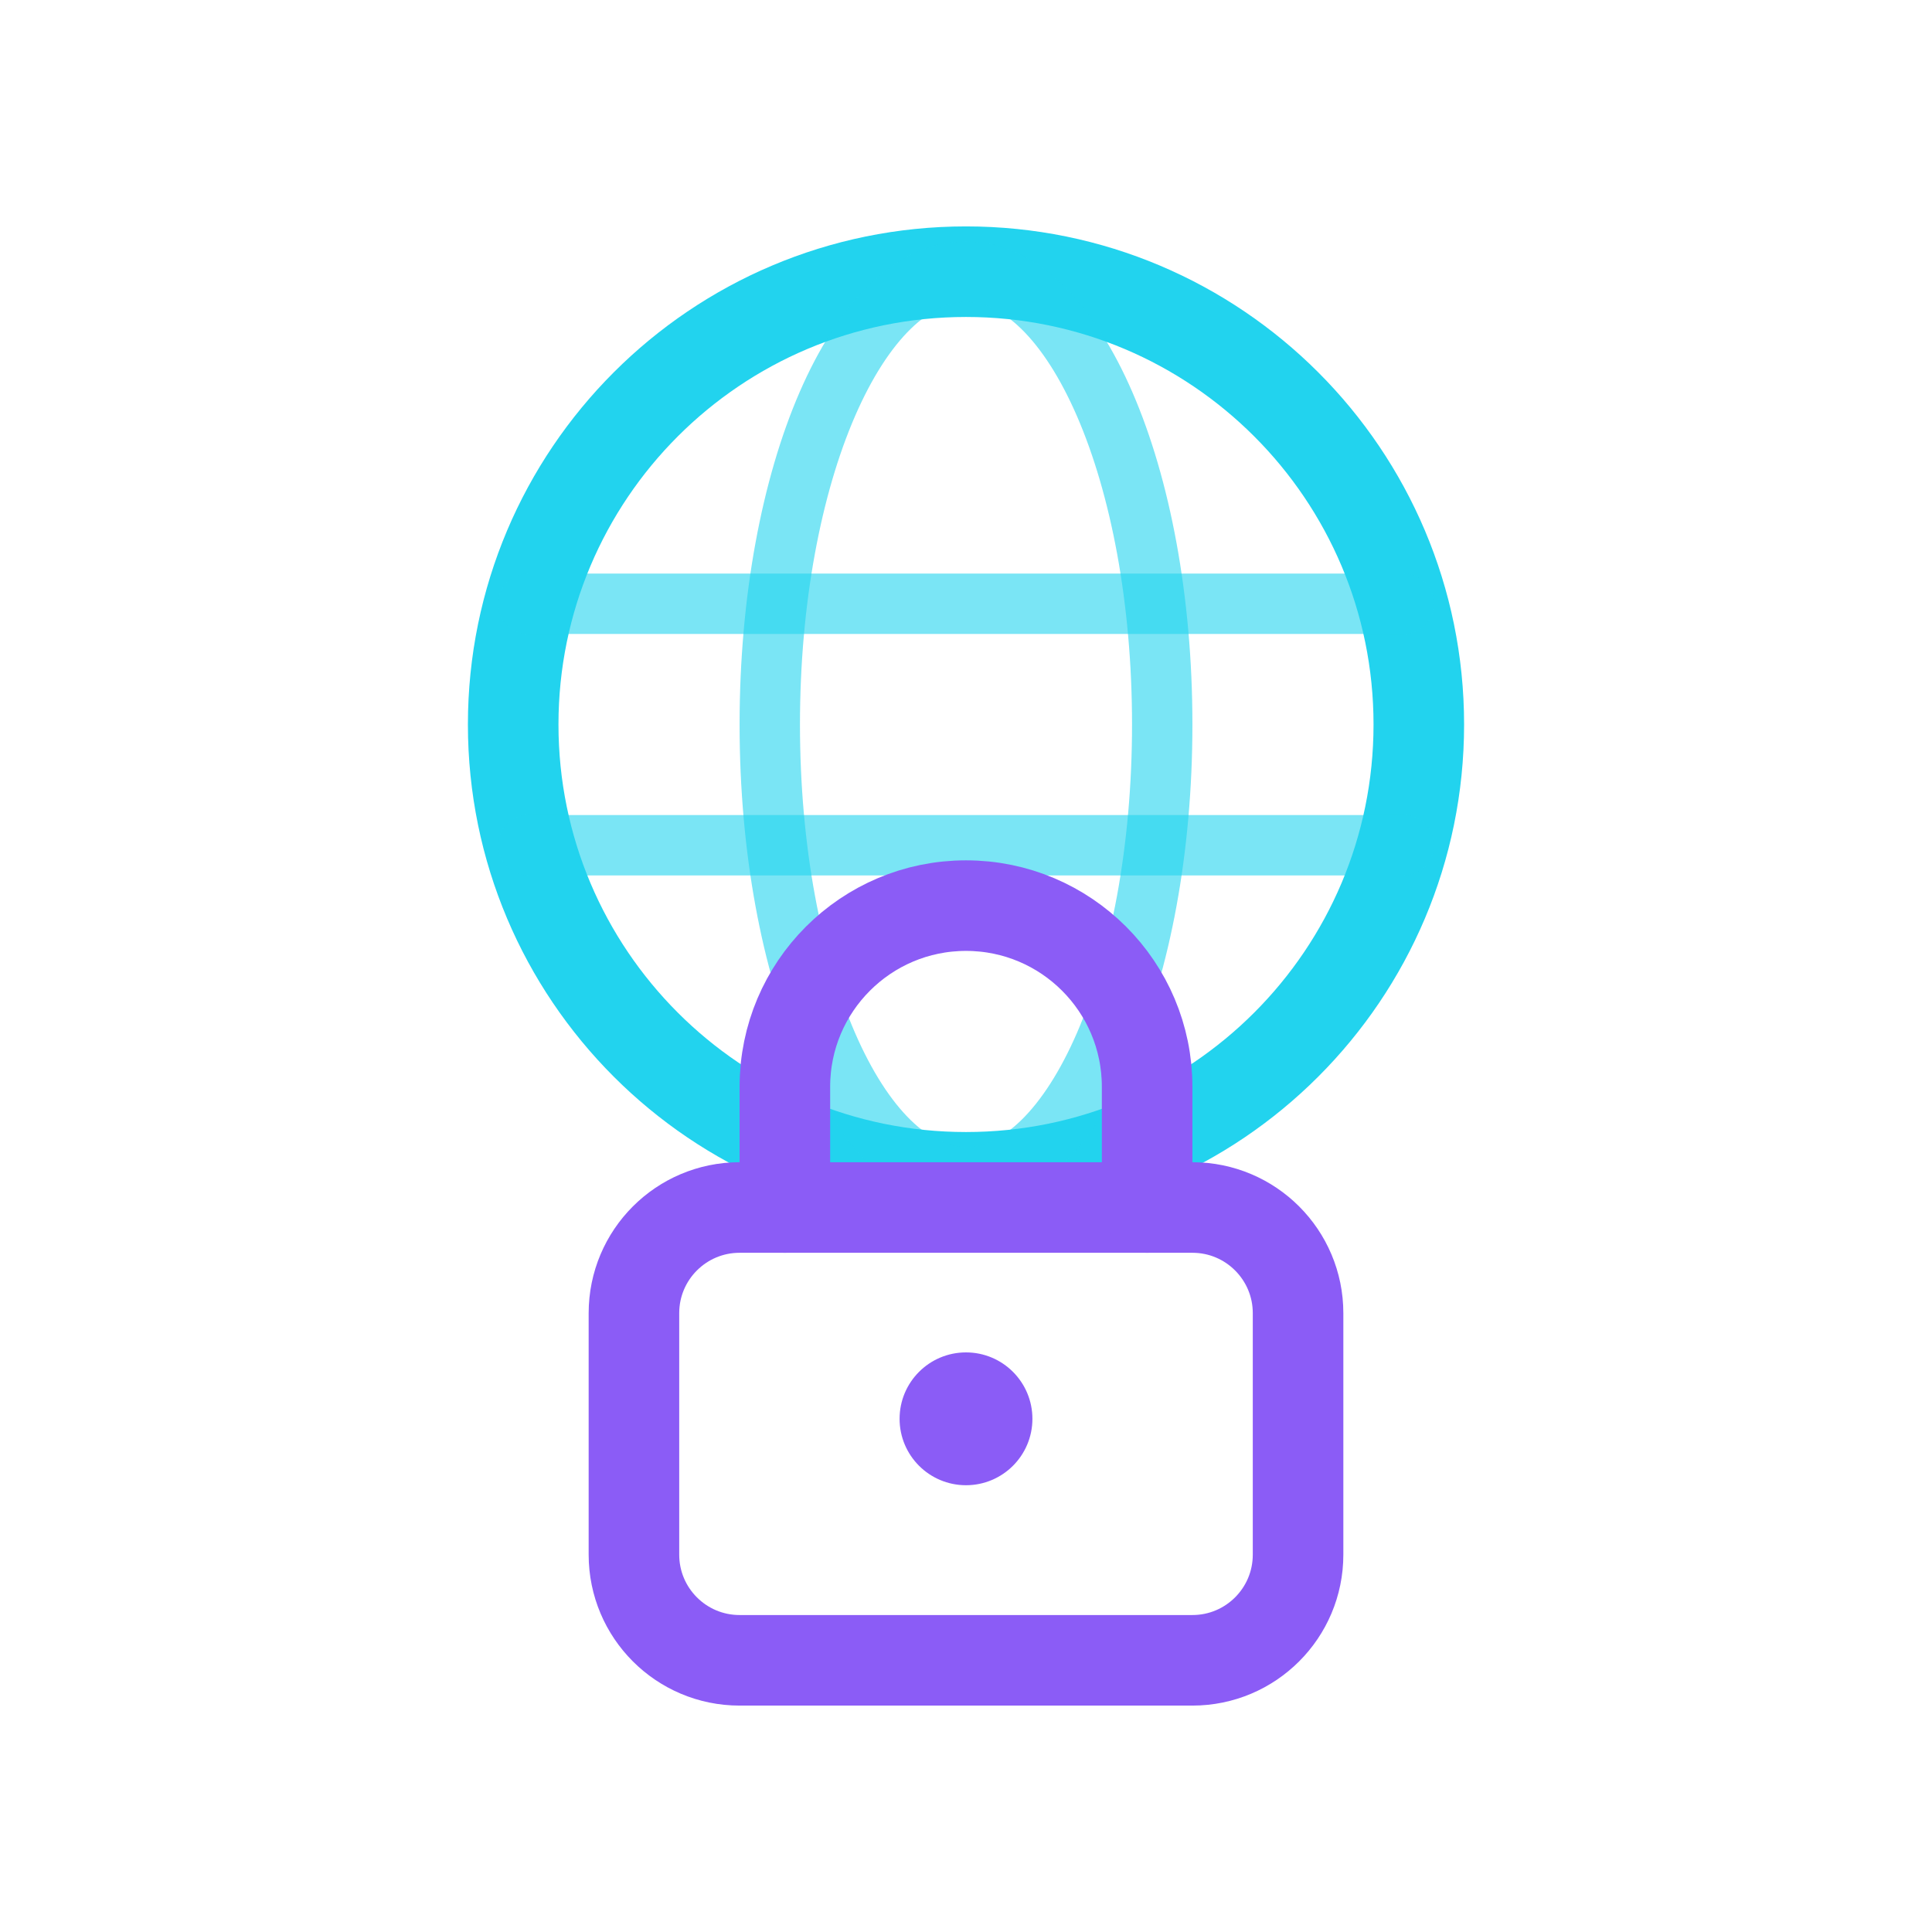
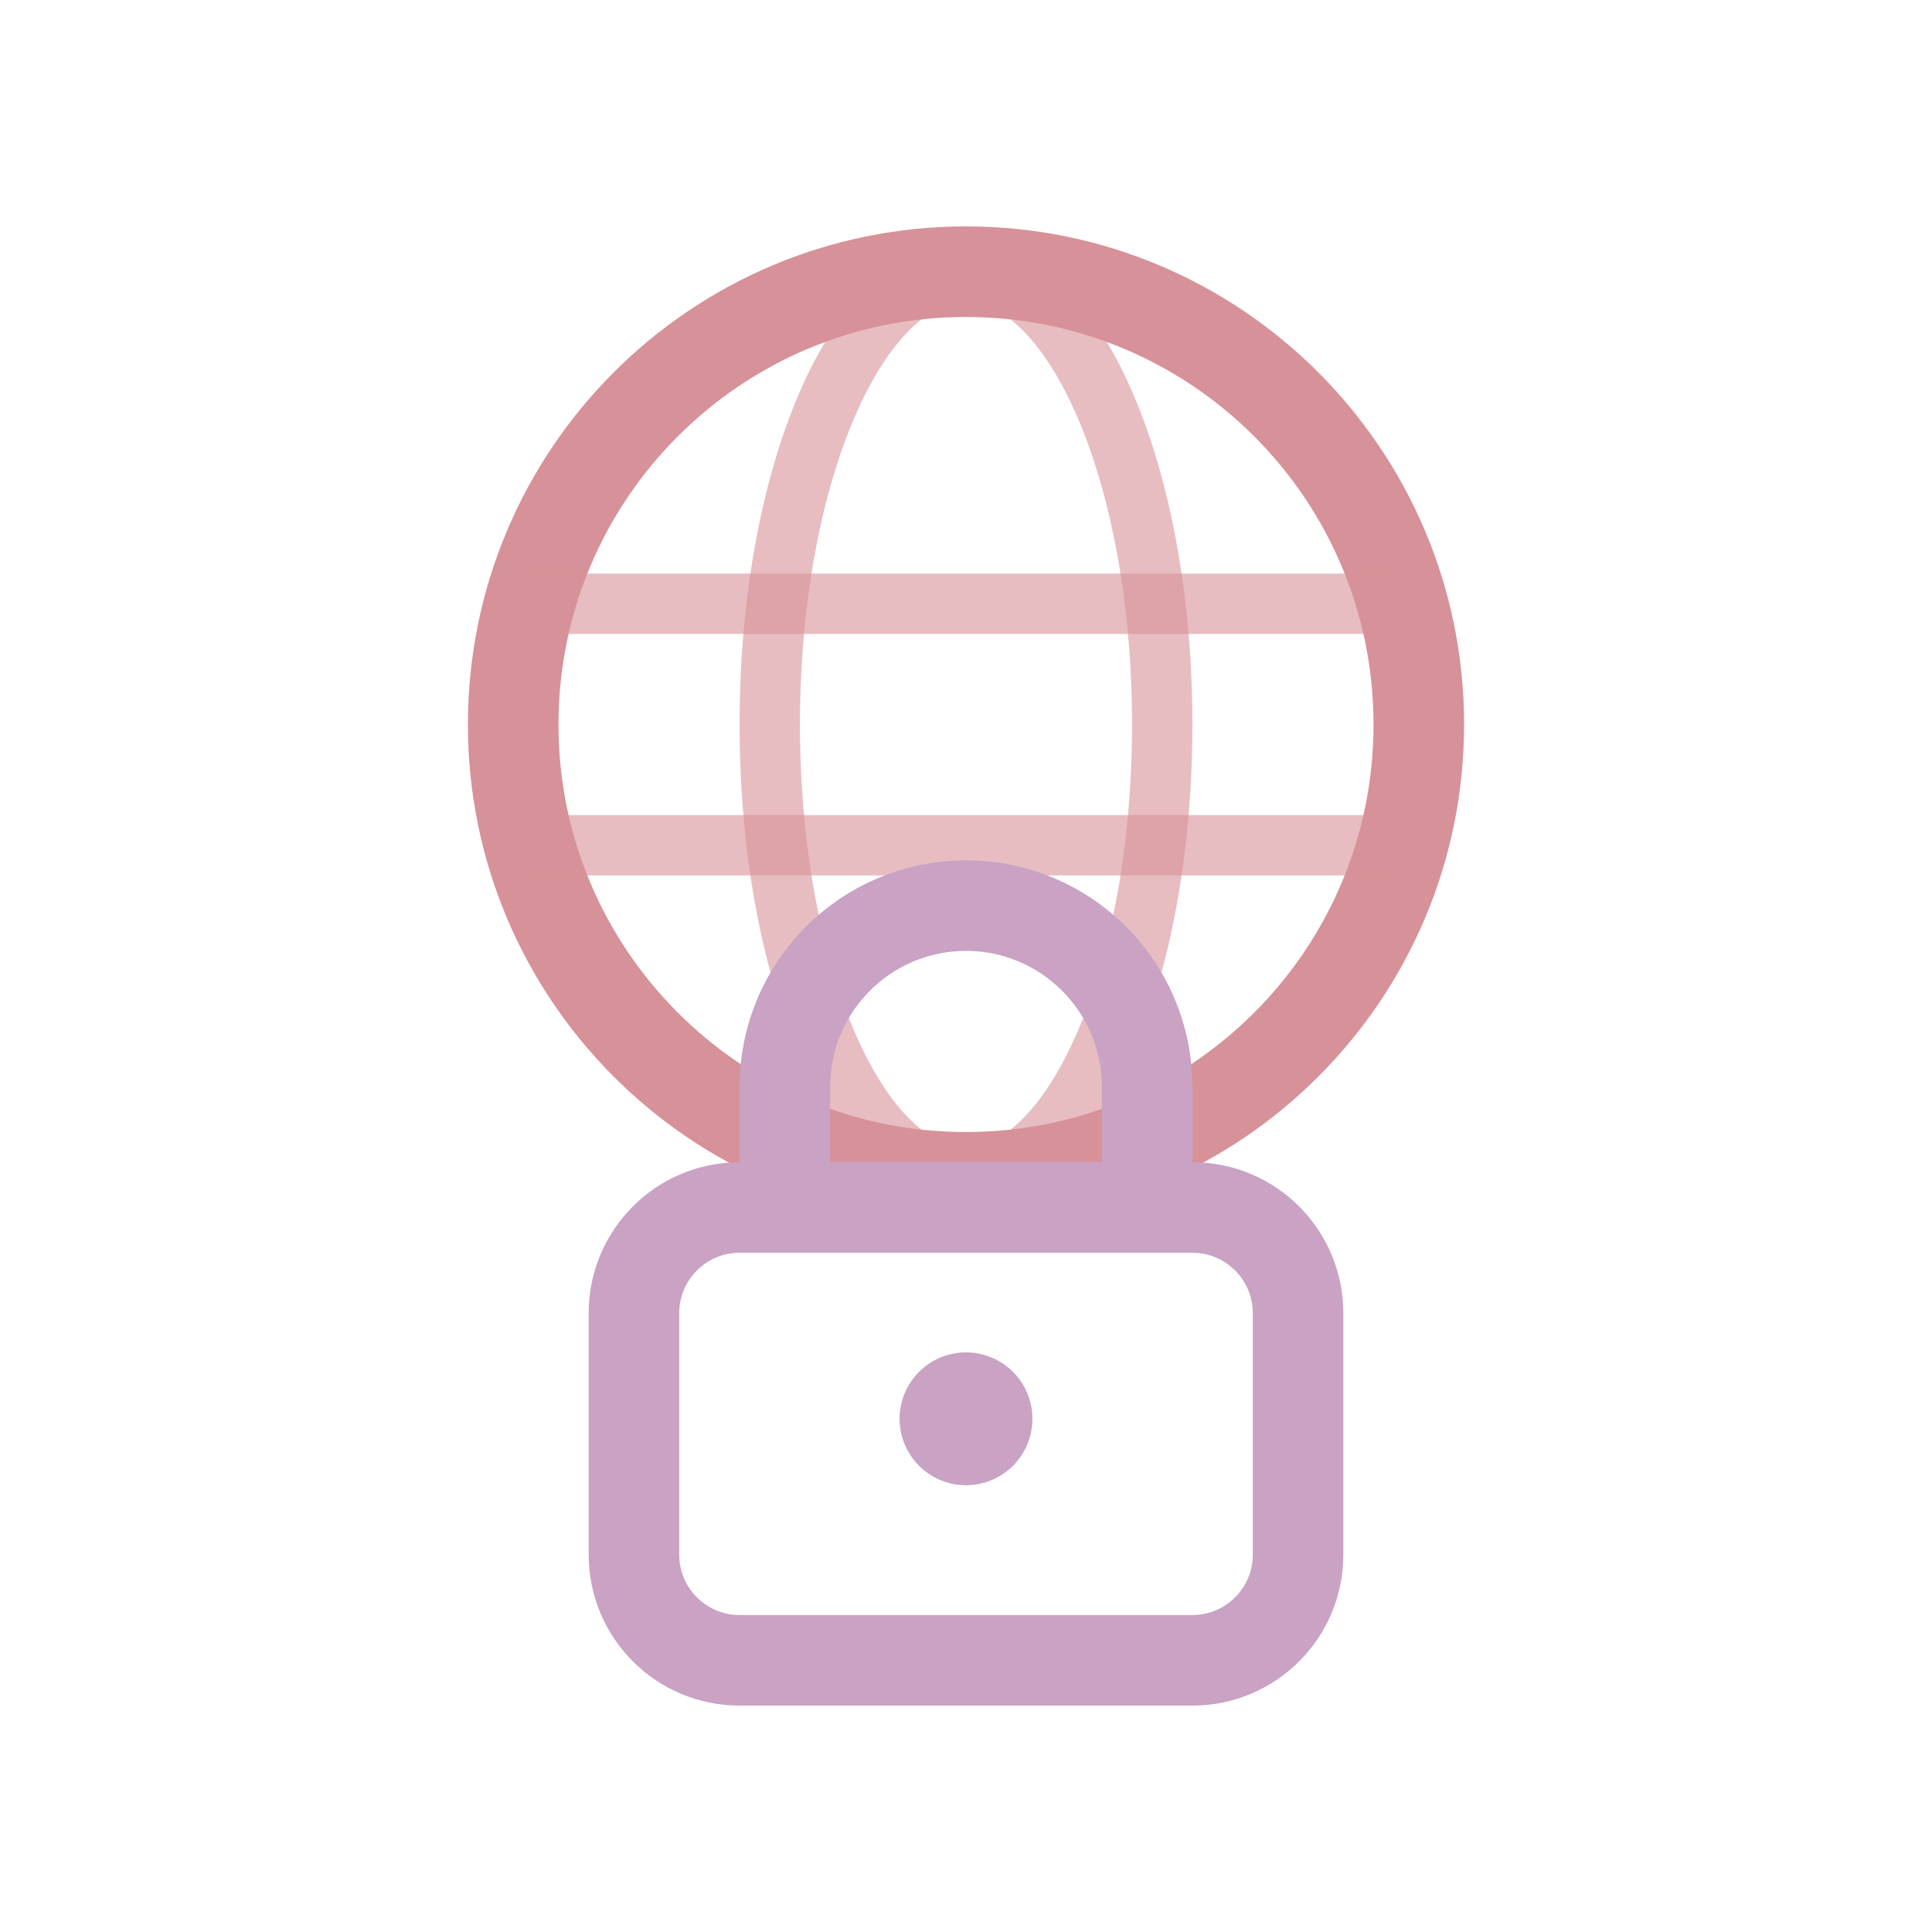
<svg xmlns="http://www.w3.org/2000/svg" viewBox="0 0 64 64" fill="none" stroke-linecap="round" stroke-linejoin="round" role="img" aria-hidden="true">
-   <circle cx="32" cy="24" r="15" stroke="#22d3ee" stroke-width="3" />
-   <ellipse cx="32" cy="24" rx="6.5" ry="15" stroke="#22d3ee" stroke-width="2" opacity=".6" />
-   <path d="M17.5 20h29M17.5 28h29" stroke="#22d3ee" stroke-width="2" opacity=".6" />
-   <rect x="21" y="40" width="22" height="15" rx="3.5" stroke="#8b5cf6" stroke-width="3" />
-   <path d="M26 40v-4a6 6 0 0 1 12 0v4" stroke="#8b5cf6" stroke-width="3" />
-   <circle cx="32" cy="47" r="2.2" fill="#8b5cf6" />
+   <circle cx="32" cy="24" r="15" stroke="#d79198" stroke-width="3" />
+   <ellipse cx="32" cy="24" rx="6.5" ry="15" stroke="#d79198" stroke-width="2" opacity=".6" />
+   <path d="M17.5 20h29M17.5 28h29" stroke="#d79198" stroke-width="2" opacity=".6" />
+   <rect x="21" y="40" width="22" height="15" rx="3.5" stroke="#c9a2c4" stroke-width="3" />
+   <path d="M26 40v-4a6 6 0 0 1 12 0v4" stroke="#c9a2c4" stroke-width="3" />
+   <circle cx="32" cy="47" r="2.2" fill="#c9a2c4" />
</svg>
